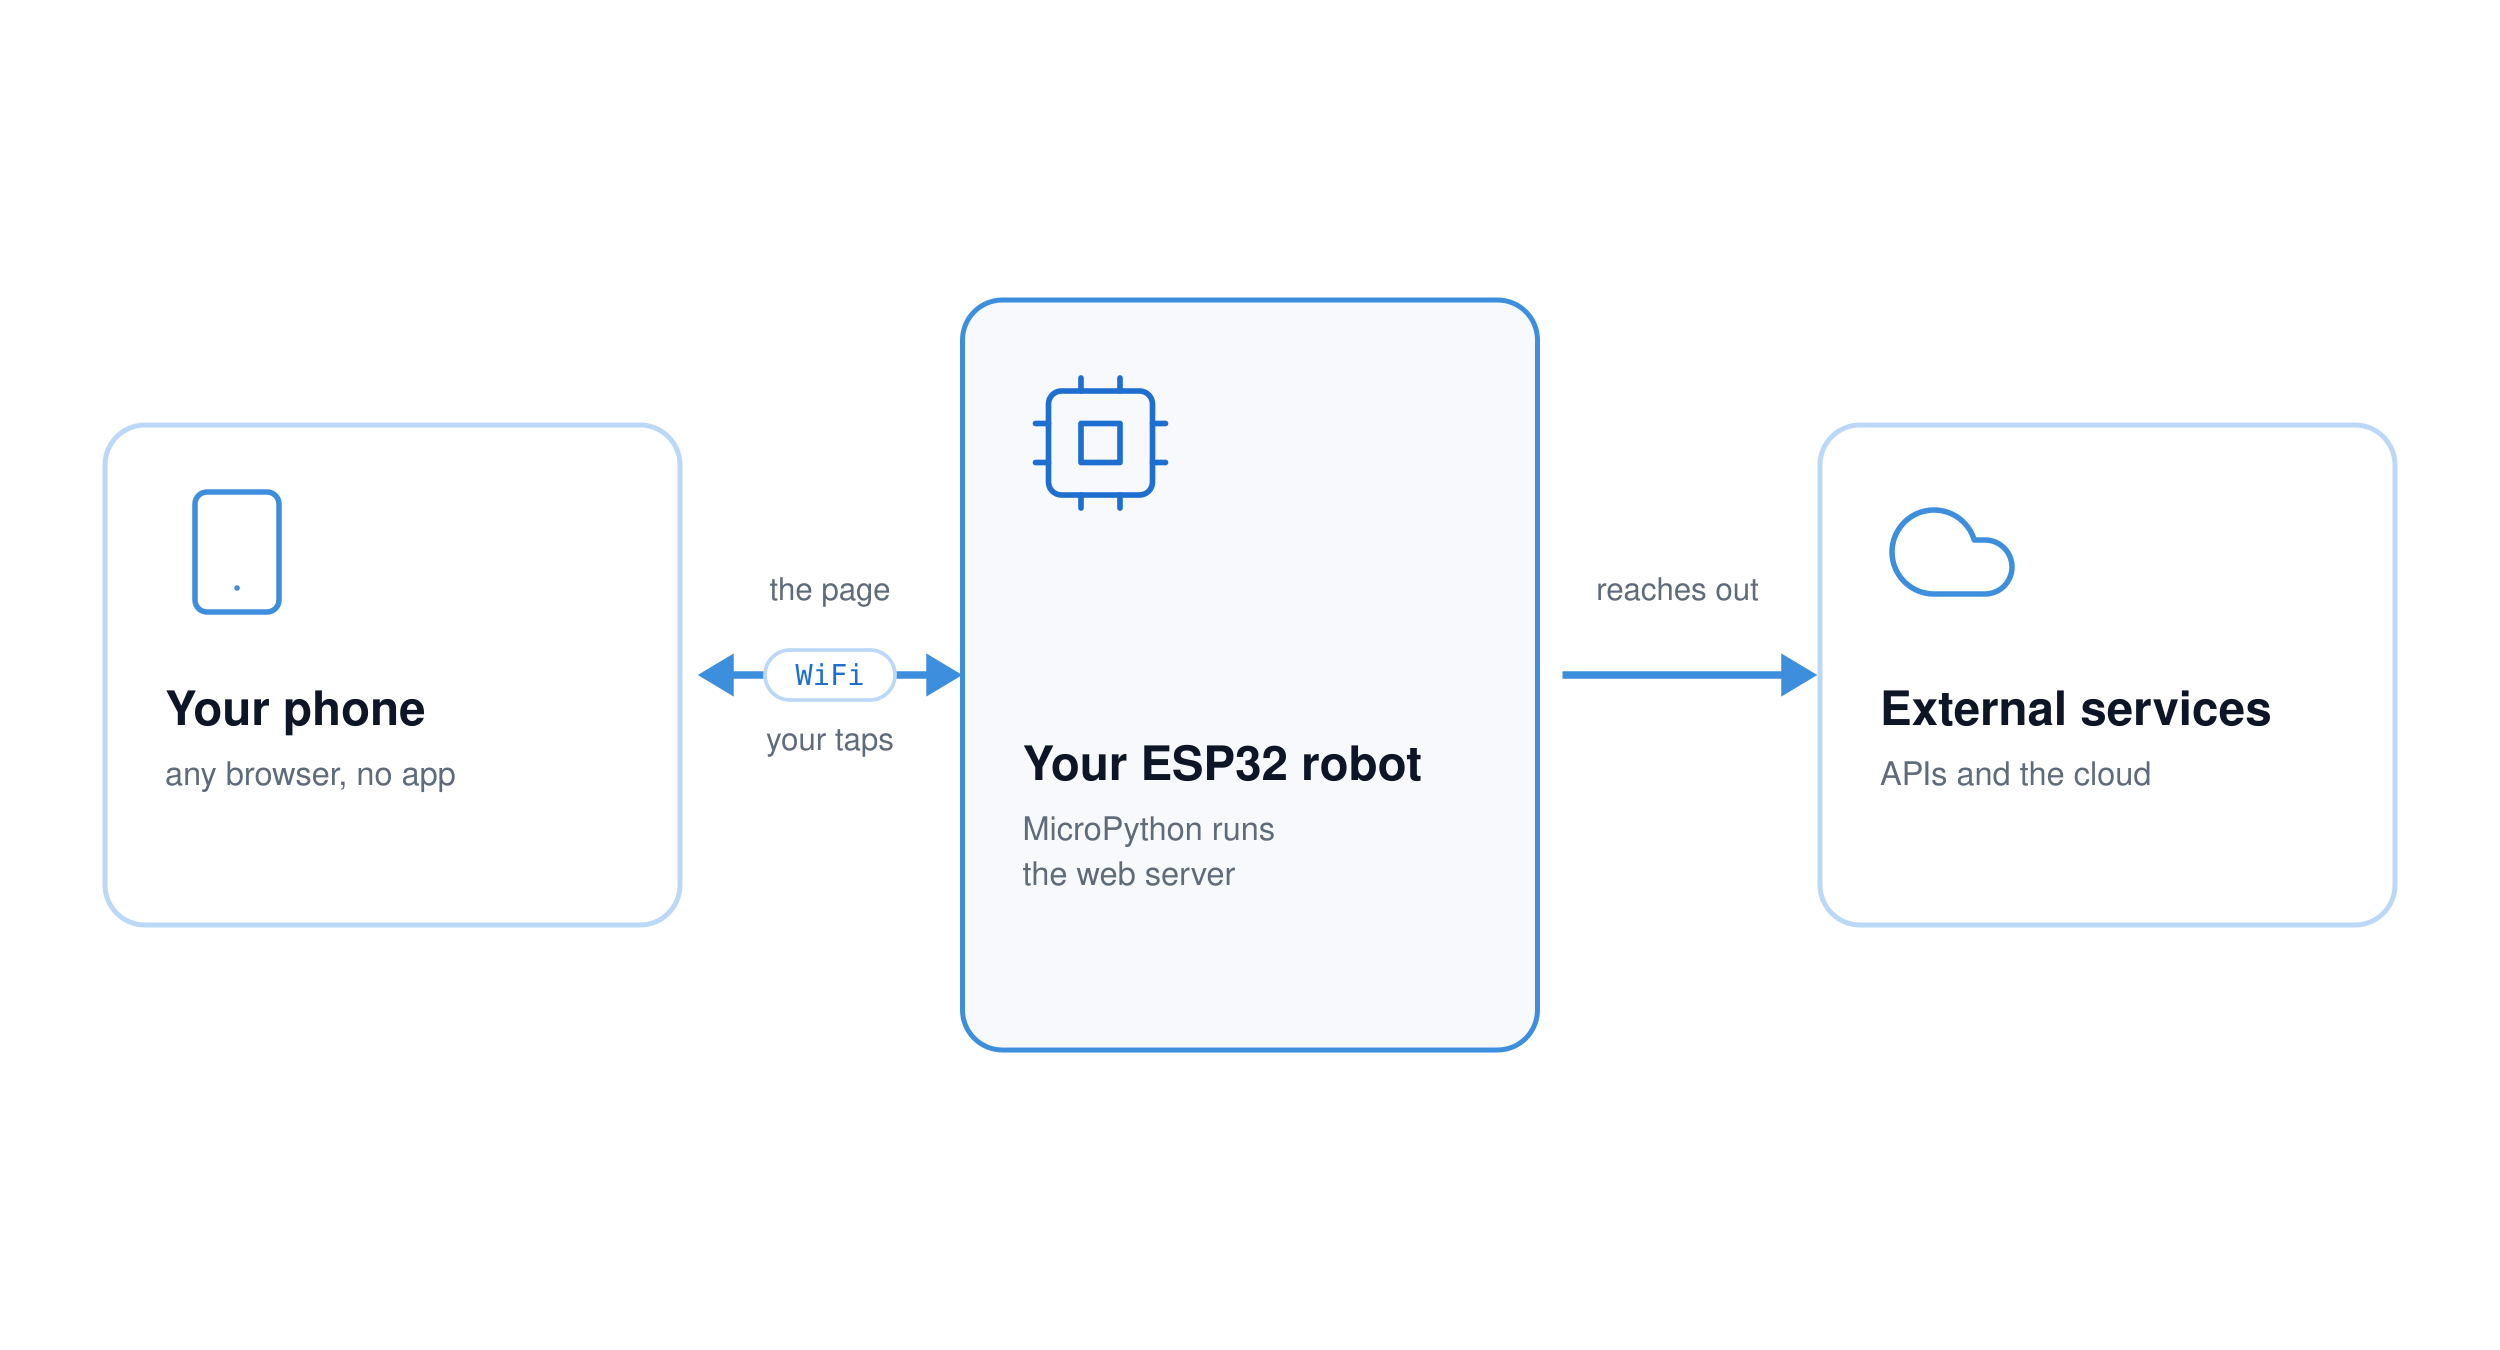
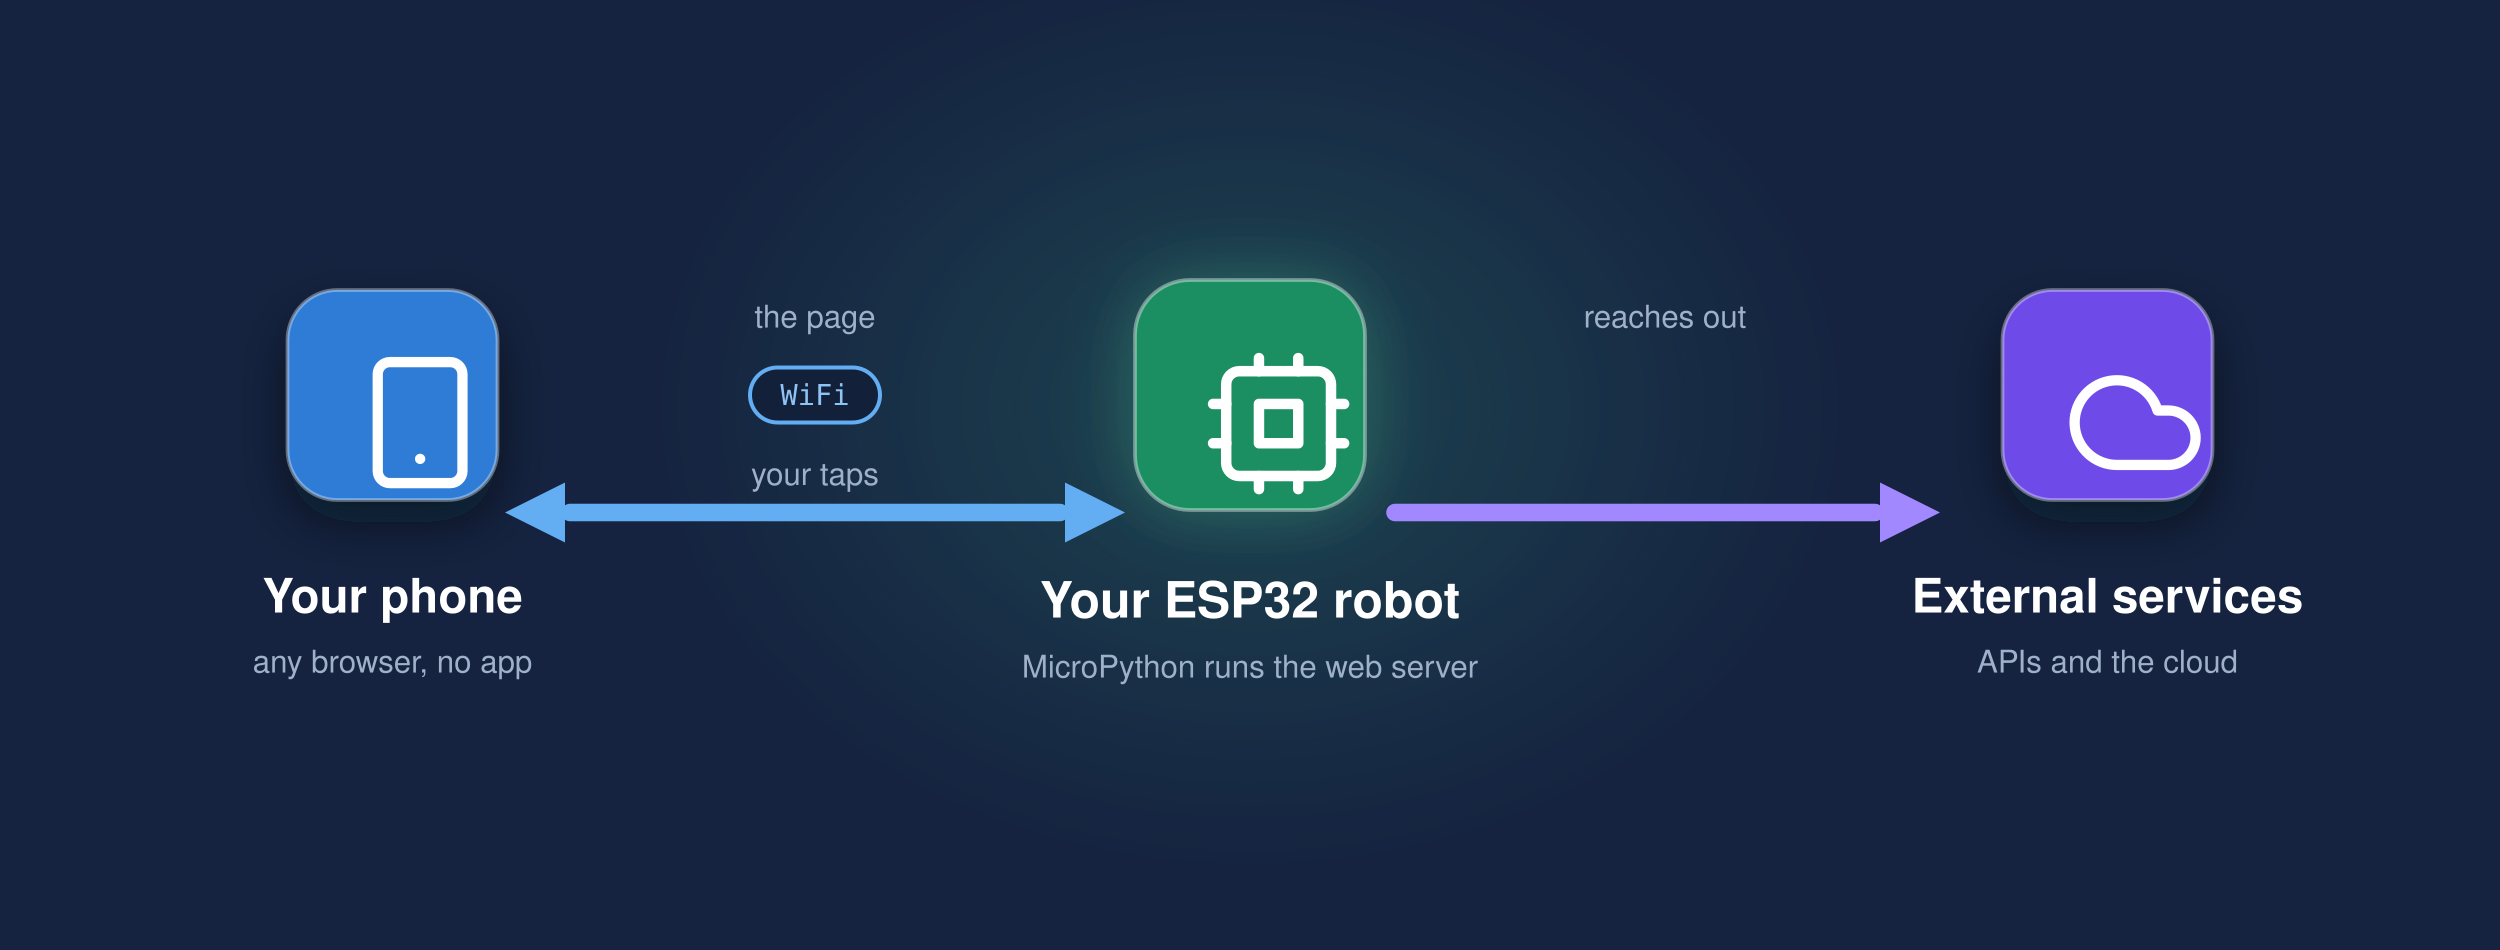
- <svg xmlns="http://www.w3.org/2000/svg" width="1000" height="540" viewBox="0 0 1000 540" role="img" font-family="-apple-system, BlinkMacSystemFont, 'Segoe UI', Helvetica, Arial, sans-serif">
-   <rect width="1000" height="540" fill="#ffffff" />
-   <rect x="42" y="170" width="230" height="200" rx="16" fill="#ffffff" stroke="#bcd8f7" stroke-width="2" />
-   <g transform="translate(66,192) scale(2.4)" fill="none" stroke="#3E8EDE" stroke-width="0.92" stroke-linecap="round" stroke-linejoin="round">
+ <svg xmlns="http://www.w3.org/2000/svg" width="1000" height="380" viewBox="0 0 1000 380" role="img" font-family="-apple-system, BlinkMacSystemFont, 'Segoe UI', Helvetica, Arial, sans-serif">
+   <defs>
+     <linearGradient id="bg" x1="0" y1="-47" x2="0" y2="-46">
+       <stop offset="0" stop-color="#0c1526" />
+       <stop offset="1" stop-color="#152340" />
+     </linearGradient>
+     <linearGradient id="pPhone" x1="0" y1="-47" x2="0" y2="-46">
+       <stop offset="0" stop-color="#63ADF2" />
+       <stop offset="1" stop-color="#2E7BD6" />
+     </linearGradient>
+     <linearGradient id="pEsp" x1="0" y1="-47" x2="0" y2="-46">
+       <stop offset="0" stop-color="#3FC891" />
+       <stop offset="1" stop-color="#1E8F62" />
+     </linearGradient>
+     <linearGradient id="pCloud" x1="0" y1="-47" x2="0" y2="-46">
+       <stop offset="0" stop-color="#A188FF" />
+       <stop offset="1" stop-color="#6E4BE8" />
+     </linearGradient>
+     <radialGradient id="glow" cx="0.5" cy="0.5" r="0.5">
+       <stop offset="0" stop-color="#3FC891" stop-opacity="0.20" />
+       <stop offset="1" stop-color="#3FC891" stop-opacity="0" />
+     </radialGradient>
+     <pattern id="dots" width="26" height="26" patternUnits="userSpaceOnUse">
+       <circle cx="2" cy="-45" r="1.3" fill="#1e2e4d" />
+     </pattern>
+     <filter id="lift" x="-40%" y="-40%" width="180%" height="200%">
+       <feDropShadow dx="0" dy="9" stdDeviation="10" flood-color="#050b16" flood-opacity="0.55" />
+     </filter>
+     <filter id="tileGlow" x="-60%" y="-60%" width="220%" height="220%">
+       <feDropShadow dx="0" dy="0" stdDeviation="14" flood-color="#3FC891" flood-opacity="0.35" />
+     </filter>
+   </defs>
+   <rect width="1000" height="380" fill="url(#bg)" />
+   <rect width="1000" height="380" fill="url(#dots)" />
+   <ellipse cx="500" cy="163" rx="240" ry="185" fill="url(#glow)" />
+   <rect x="115" y="116" width="84" height="84" rx="20" fill="url(#pPhone)" filter="url(#lift)" />
+   <rect x="115" y="116" width="84" height="84" rx="20" fill="none" stroke="#ffffff" stroke-opacity="0.35" stroke-width="1.5" />
+   <g transform="translate(139,140) scale(2.42)" fill="none" stroke="#ffffff" stroke-width="1.7" stroke-linecap="round" stroke-linejoin="round">
    <rect width="14" height="20" x="5" y="2" rx="2" ry="2" />
    <path d="M12 18h.01" />
  </g>
-   <text x="66" y="290" font-size="19" font-weight="700" fill="#0d1526">Your phone</text>
-   <text x="66" y="314" font-size="13" fill="#5f6b7a">any browser, no app</text>
-   <rect x="385" y="120" width="230" height="300" rx="16" fill="#f7f9fc" stroke="#3E8EDE" stroke-width="2" />
-   <g transform="translate(409,146) scale(2.6)" fill="none" stroke="#1F6FD0" stroke-width="0.87" stroke-linecap="round" stroke-linejoin="round">
+   <text x="157" y="245" font-size="19" font-weight="700" fill="#ffffff" text-anchor="middle">Your phone</text>
+   <text x="157" y="269" font-size="12.5" fill="#9fb0c9" text-anchor="middle">any browser, no app</text>
+   <rect x="454" y="112" width="92" height="92" rx="22" fill="url(#pEsp)" filter="url(#tileGlow)" />
+   <rect x="454" y="112" width="92" height="92" rx="22" fill="none" stroke="#ffffff" stroke-opacity="0.4" stroke-width="1.5" />
+   <g transform="translate(480,138) scale(2.62)" fill="none" stroke="#ffffff" stroke-width="1.6" stroke-linecap="round" stroke-linejoin="round">
    <rect width="16" height="16" x="4" y="4" rx="2" />
    <rect width="6" height="6" x="9" y="9" />
    <path d="M15 2v2" />
    <path d="M15 20v2" />
    <path d="M2 15h2" />
    <path d="M2 9h2" />
    <path d="M20 15h2" />
    <path d="M20 9h2" />
    <path d="M9 2v2" />
    <path d="M9 20v2" />
  </g>
-   <text x="409" y="312" font-size="19" font-weight="700" fill="#0d1526">Your ESP32 robot</text>
-   <text x="409" y="336" font-size="13" fill="#5f6b7a">MicroPython runs</text>
-   <text x="409" y="354" font-size="13" fill="#5f6b7a">the web server</text>
-   <rect x="728" y="170" width="230" height="200" rx="16" fill="#ffffff" stroke="#bcd8f7" stroke-width="2" />
-   <g transform="translate(752,192) scale(2.4)" fill="none" stroke="#3E8EDE" stroke-width="0.92" stroke-linecap="round" stroke-linejoin="round">
+   <text x="500" y="247" font-size="20" font-weight="700" fill="#ffffff" text-anchor="middle">Your ESP32 robot</text>
+   <text x="500" y="271" font-size="12.5" fill="#9fb0c9" text-anchor="middle">MicroPython runs the web server</text>
+   <rect x="801" y="116" width="84" height="84" rx="20" fill="url(#pCloud)" filter="url(#lift)" />
+   <rect x="801" y="116" width="84" height="84" rx="20" fill="none" stroke="#ffffff" stroke-opacity="0.35" stroke-width="1.5" />
+   <g transform="translate(825,140) scale(2.42)" fill="none" stroke="#ffffff" stroke-width="1.7" stroke-linecap="round" stroke-linejoin="round">
    <path d="M17.5 19H9a7 7 0 1 1 6.71-9h1.79a4.5 4.5 0 1 1 0 9Z" />
  </g>
-   <text x="752" y="290" font-size="19" font-weight="700" fill="#0d1526">External services</text>
-   <text x="752" y="314" font-size="13" fill="#5f6b7a">APIs and the cloud</text>
-   <g stroke="#3E8EDE" stroke-width="3" fill="#3E8EDE">
-     <line x1="292" y1="270" x2="375" y2="270" />
-     <path d="M372 264 L382 270 L372 276 Z" />
-     <path d="M292 264 L282 270 L292 276 Z" />
-     <line x1="625" y1="270" x2="716" y2="270" />
-     <path d="M714 264 L724 270 L714 276 Z" />
+   <text x="843" y="245" font-size="19" font-weight="700" fill="#ffffff" text-anchor="middle">External services</text>
+   <text x="843" y="269" font-size="12.5" fill="#9fb0c9" text-anchor="middle">APIs and the cloud</text>
+   <g stroke-linecap="round">
+     <line x1="228" y1="205" x2="424" y2="205" stroke="#63ADF2" stroke-width="7" />
+     <path d="M450 205 L426 193 L426 217 Z" fill="#63ADF2" />
+     <path d="M202 205 L226 193 L226 217 Z" fill="#63ADF2" />
+     <line x1="558" y1="205" x2="750" y2="205" stroke="#A188FF" stroke-width="7" />
+     <path d="M776 205 L752 193 L752 217 Z" fill="#A188FF" />
  </g>
-   <rect x="306" y="260" width="52" height="20" rx="10" fill="#ffffff" stroke="#bcd8f7" stroke-width="1.5" />
-   <text x="332" y="274" font-size="11.5" fill="#1F6FD0" text-anchor="middle" font-family="ui-monospace, SFMono-Regular, Menlo, monospace">WiFi</text>
-   <text x="332" y="240" font-size="12.5" fill="#5f6b7a" text-anchor="middle">the page</text>
-   <text x="332" y="300" font-size="12.5" fill="#5f6b7a" text-anchor="middle">your taps</text>
-   <text x="671" y="240" font-size="12.5" fill="#5f6b7a" text-anchor="middle">reaches out</text>
+   <rect x="300" y="147" width="52" height="22" rx="11" fill="#12203a" stroke="#63ADF2" stroke-width="1.6" />
+   <text x="326" y="162" font-size="11.5" fill="#8ec3f5" text-anchor="middle" font-family="ui-monospace, SFMono-Regular, Menlo, monospace">WiFi</text>
+   <text x="326" y="131" font-size="12.5" fill="#9fb0c9" text-anchor="middle">the page</text>
+   <text x="326" y="194" font-size="12.5" fill="#9fb0c9" text-anchor="middle">your taps</text>
+   <text x="666" y="131" font-size="12.5" fill="#9fb0c9" text-anchor="middle">reaches out</text>
</svg>
